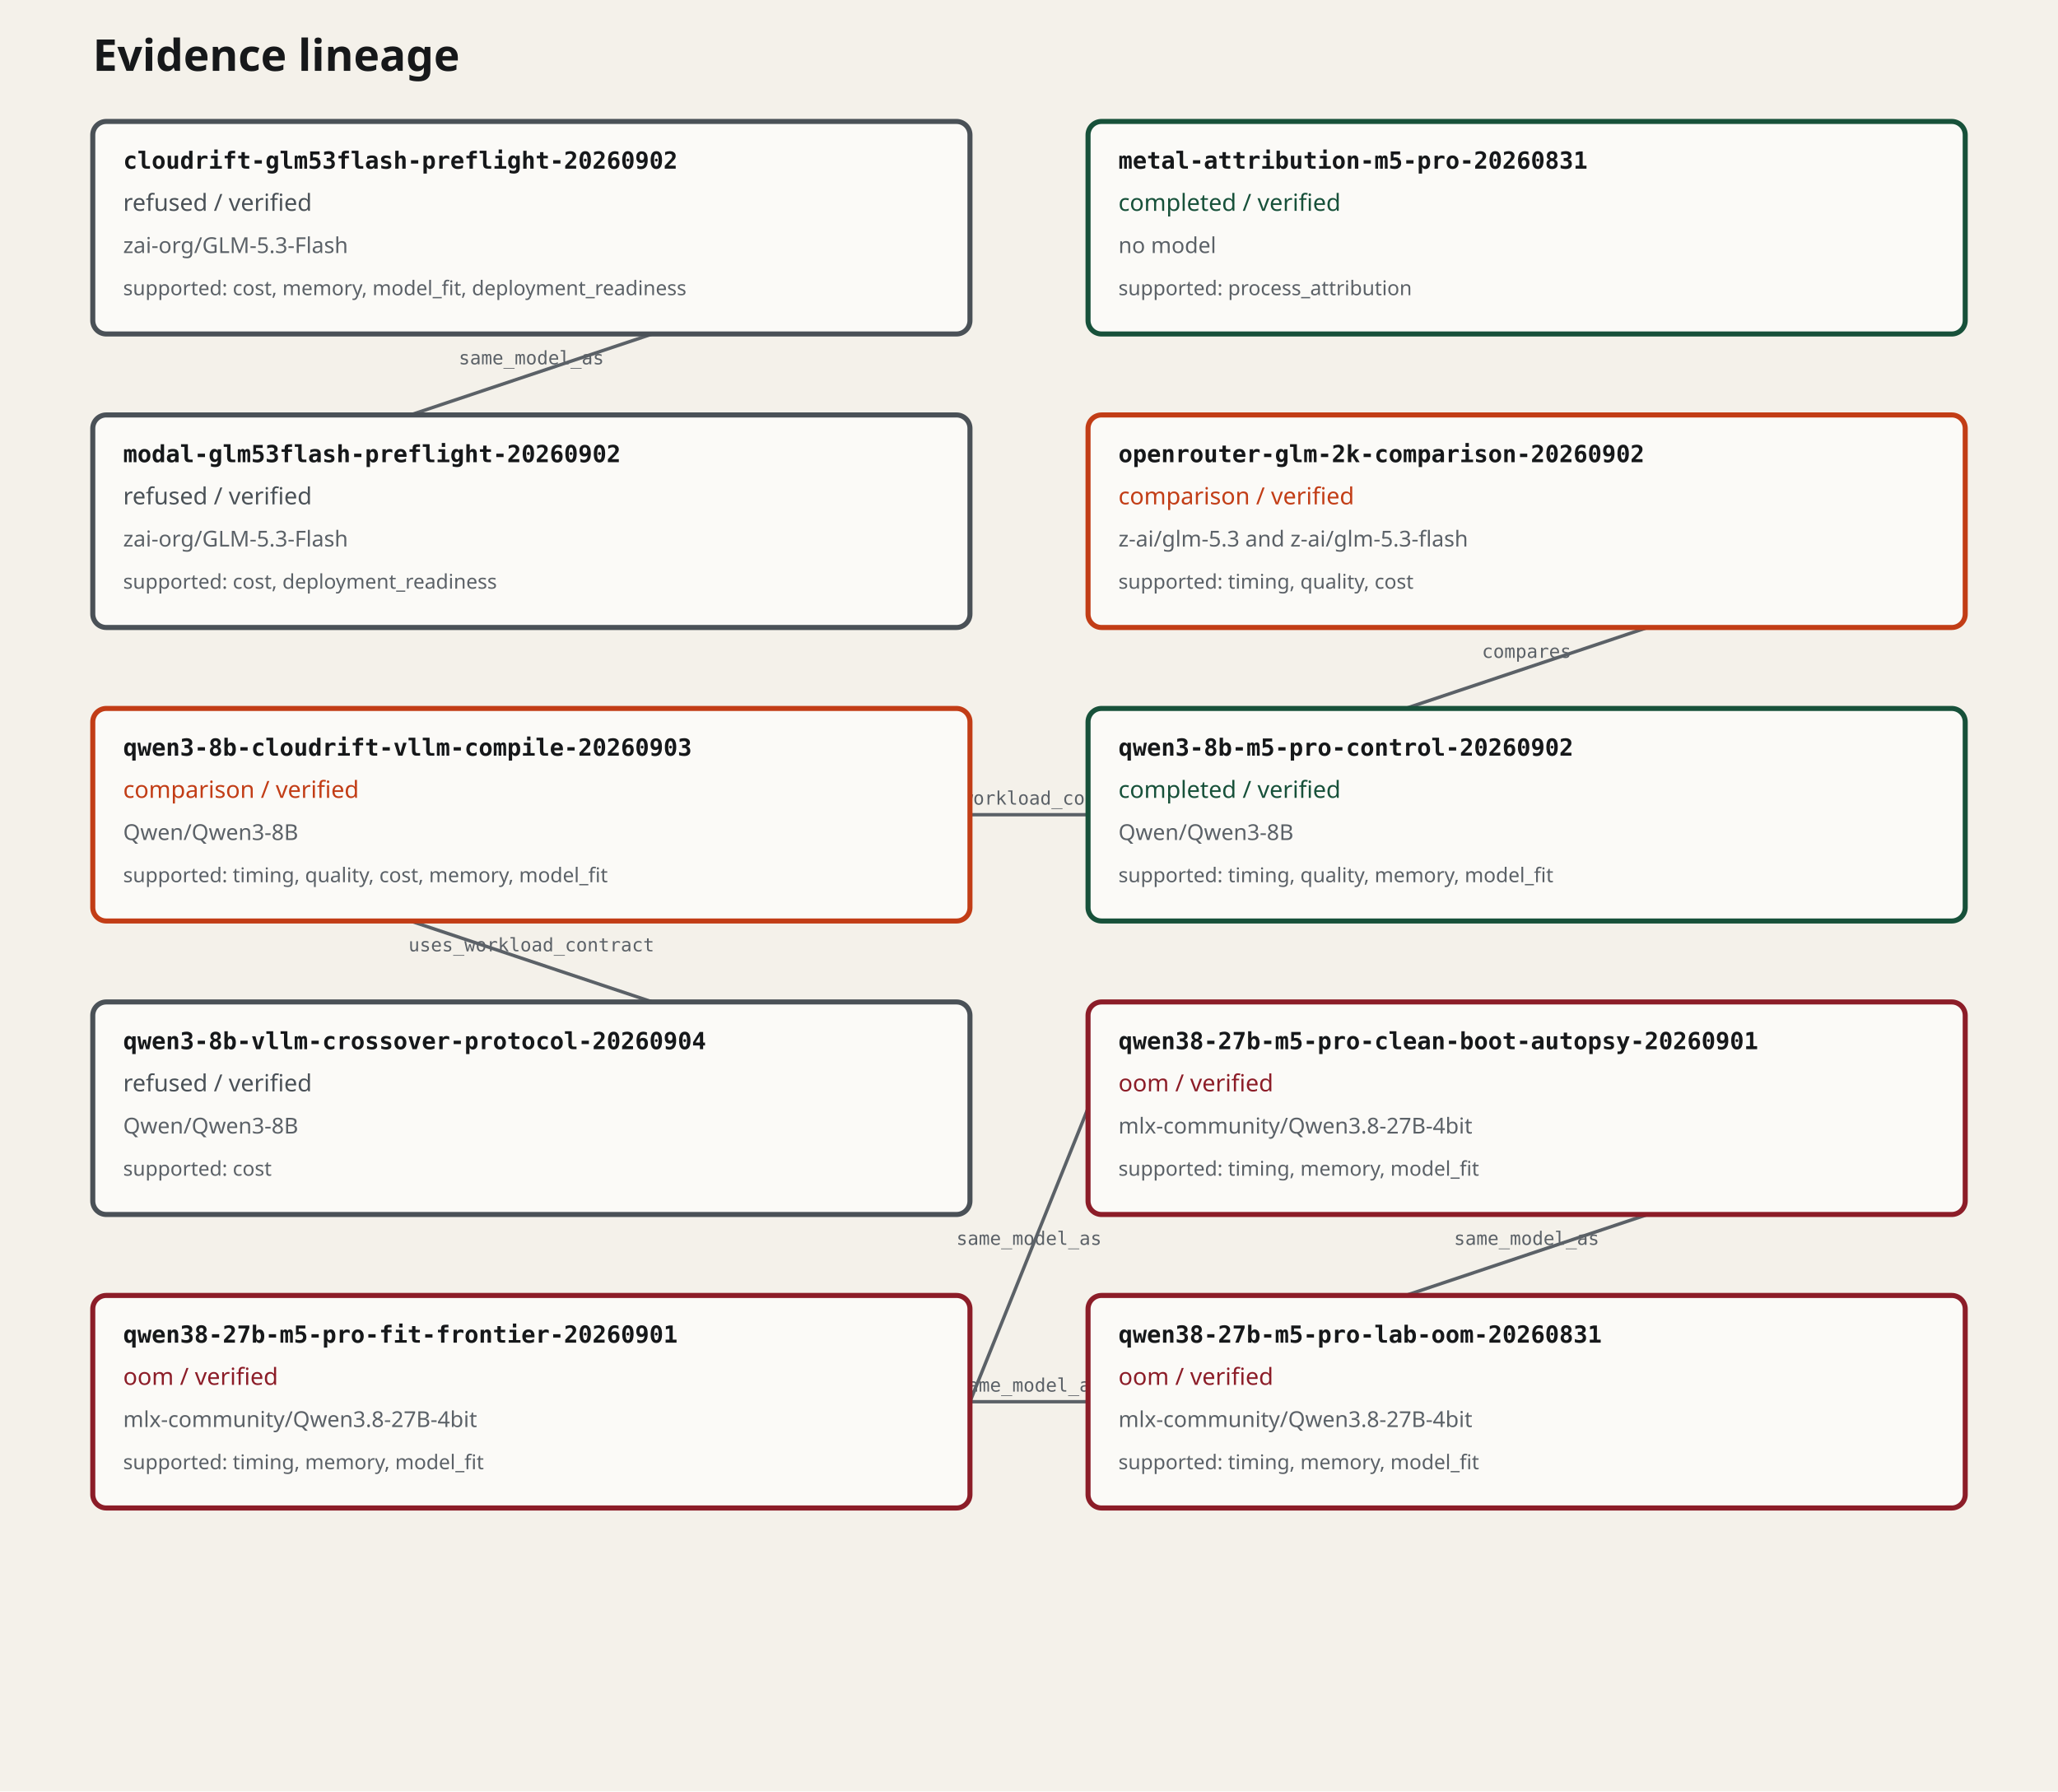
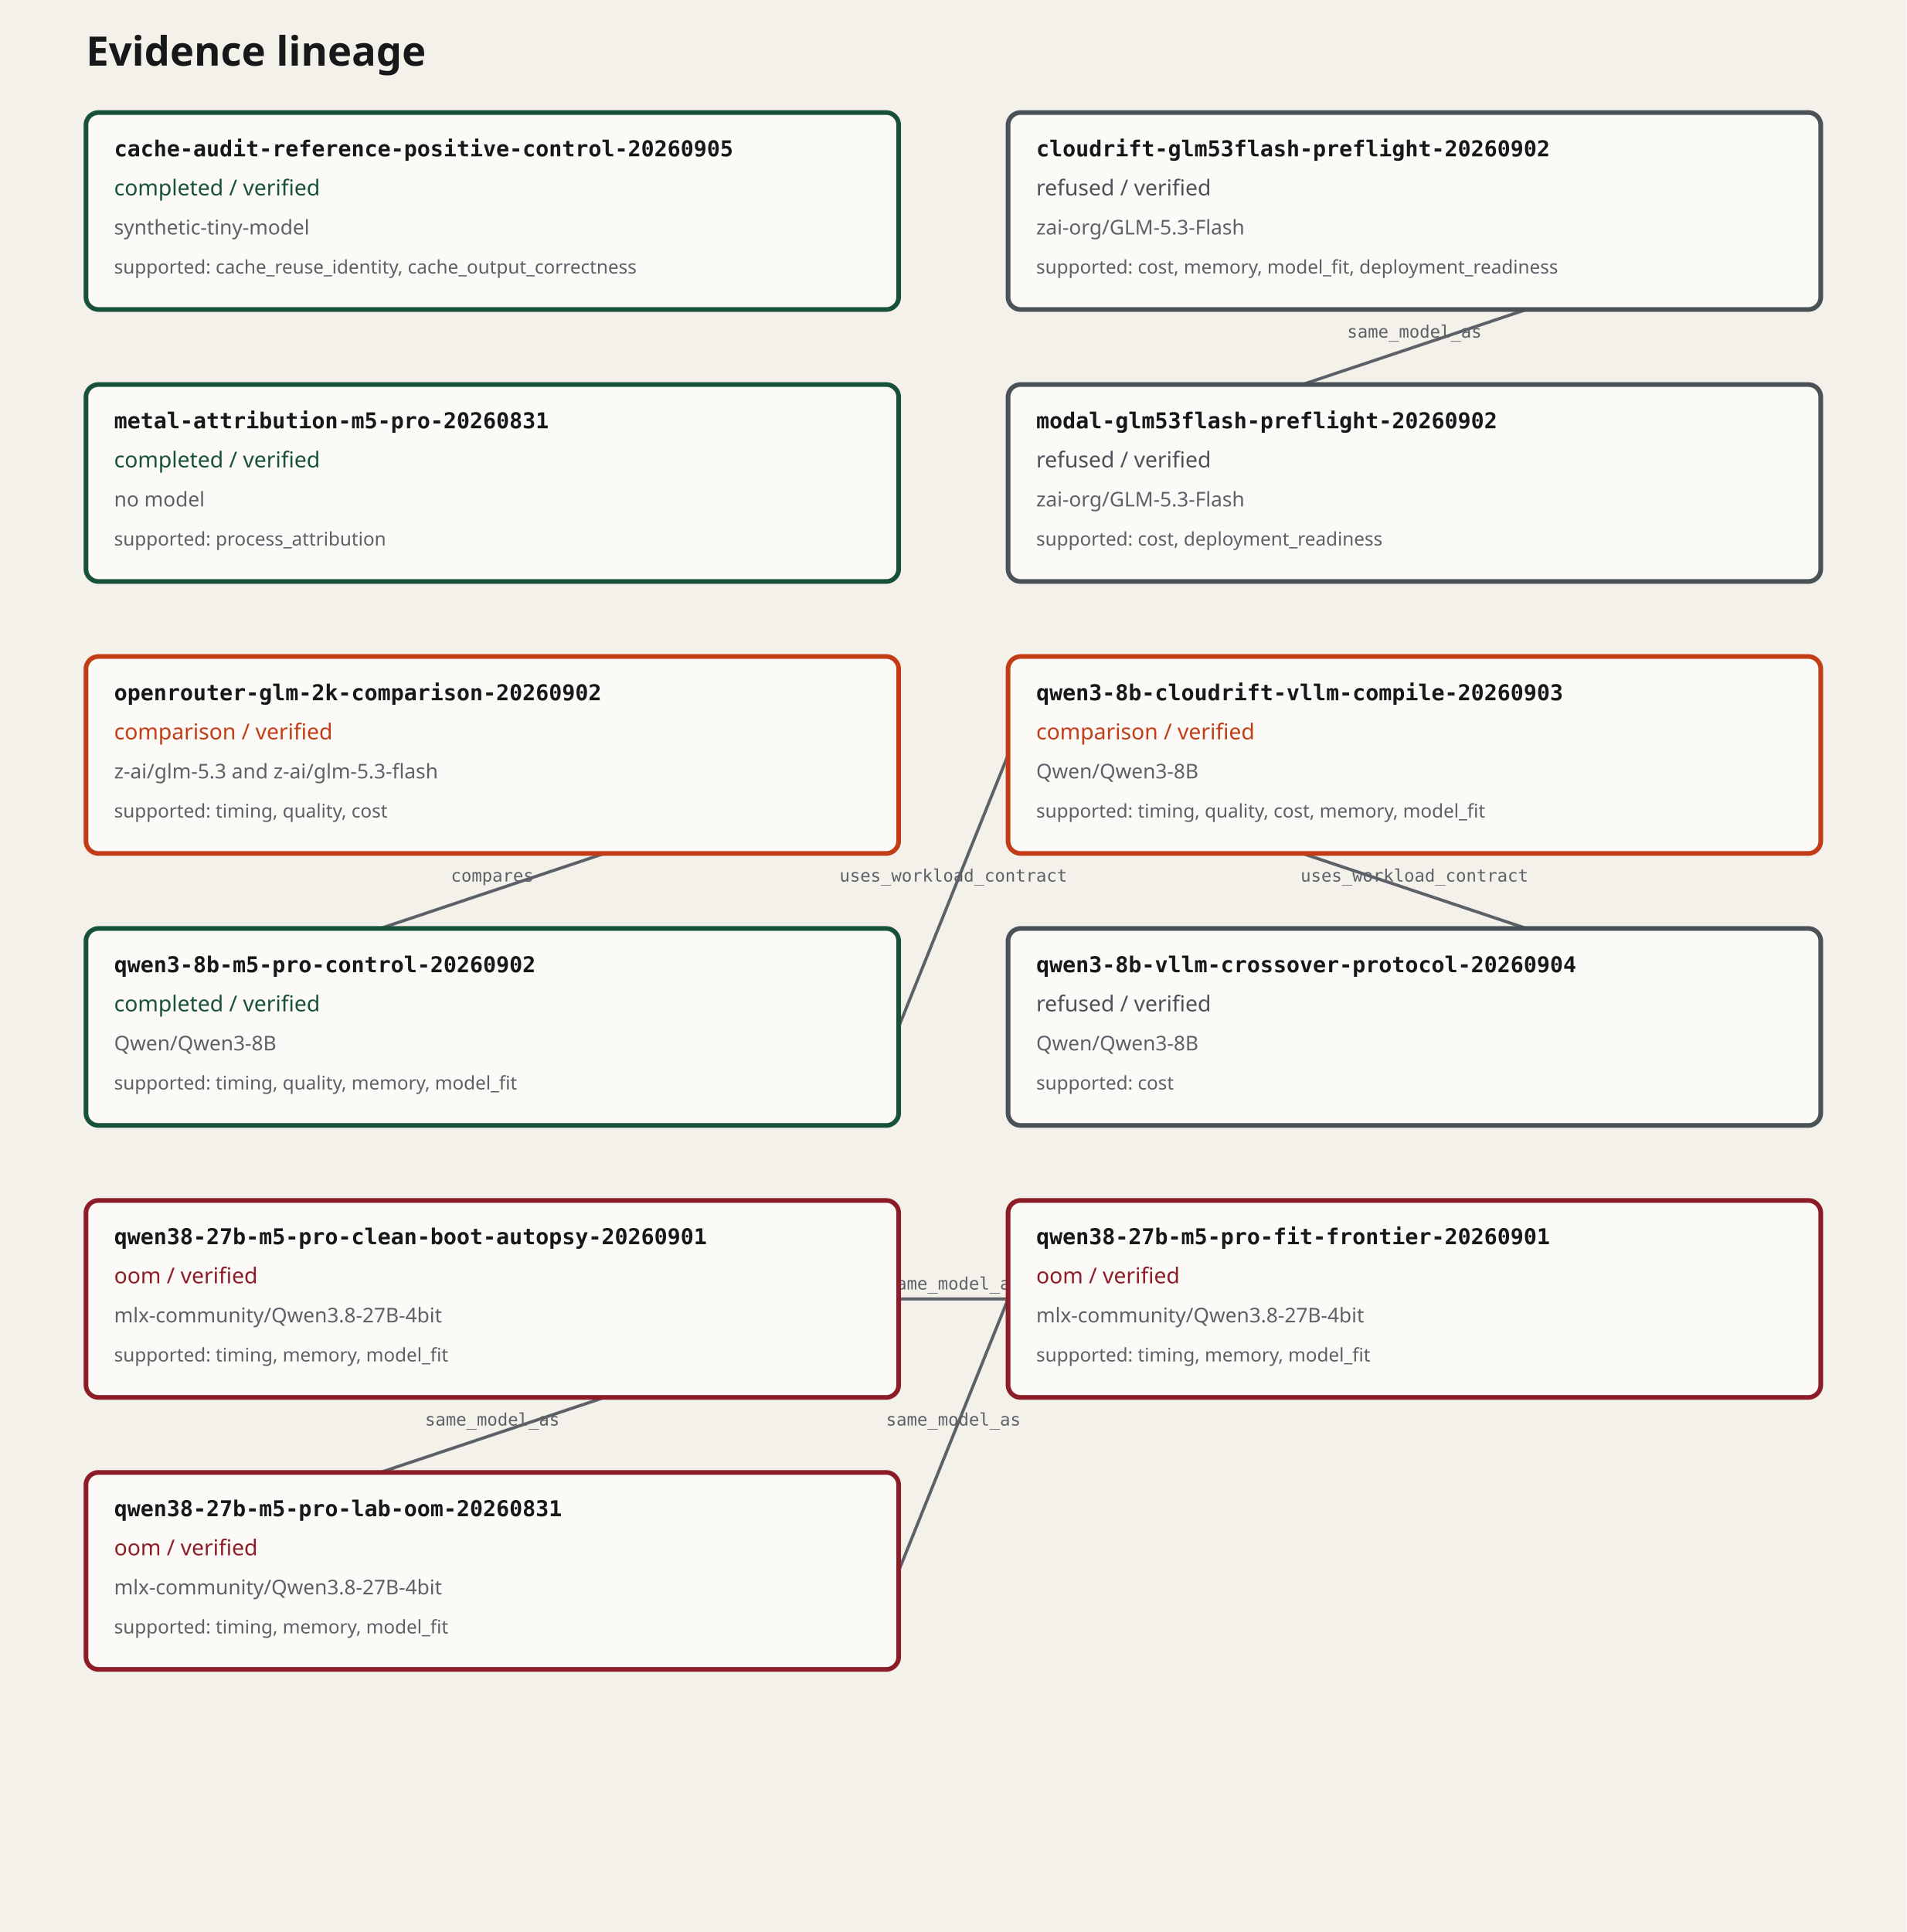
- <svg viewBox="0 0 1220 1062" role="img" aria-labelledby="title desc">
+ <svg viewBox="0 0 1220 1236" role="img" aria-labelledby="title desc">
  <rect width="100%" height="100%" fill="#f4f1ea" />
  <text x="55" y="42" fill="#16181a" font-family="system-ui,sans-serif" font-size="26" font-weight="700">Evidence lineage</text>
-   <line x1="575" y1="135" x2="55" y2="309" stroke="#5b6167" stroke-width="2" />
-   <text x="315.0" y="216.0" text-anchor="middle" fill="#5b6167" font-family="ui-monospace,monospace" font-size="11">same_model_as</text>
-   <line x1="1165" y1="309" x2="645" y2="483" stroke="#5b6167" stroke-width="2" />
-   <text x="905.0" y="390.0" text-anchor="middle" fill="#5b6167" font-family="ui-monospace,monospace" font-size="11">compares</text>
-   <line x1="575" y1="483" x2="645" y2="483" stroke="#5b6167" stroke-width="2" />
-   <text x="610.0" y="477.0" text-anchor="middle" fill="#5b6167" font-family="ui-monospace,monospace" font-size="11">uses_workload_contract</text>
-   <line x1="575" y1="657" x2="55" y2="483" stroke="#5b6167" stroke-width="2" />
-   <text x="315.0" y="564.0" text-anchor="middle" fill="#5b6167" font-family="ui-monospace,monospace" font-size="11">uses_workload_contract</text>
-   <line x1="645" y1="657" x2="575" y2="831" stroke="#5b6167" stroke-width="2" />
-   <text x="610.0" y="738.0" text-anchor="middle" fill="#5b6167" font-family="ui-monospace,monospace" font-size="11">same_model_as</text>
-   <line x1="1165" y1="657" x2="645" y2="831" stroke="#5b6167" stroke-width="2" />
-   <text x="905.0" y="738.0" text-anchor="middle" fill="#5b6167" font-family="ui-monospace,monospace" font-size="11">same_model_as</text>
+   <line x1="1165" y1="135" x2="645" y2="309" stroke="#5b6167" stroke-width="2" />
+   <text x="905.0" y="216.0" text-anchor="middle" fill="#5b6167" font-family="ui-monospace,monospace" font-size="11">same_model_as</text>
+   <line x1="575" y1="483" x2="55" y2="657" stroke="#5b6167" stroke-width="2" />
+   <text x="315.0" y="564.0" text-anchor="middle" fill="#5b6167" font-family="ui-monospace,monospace" font-size="11">compares</text>
+   <line x1="645" y1="483" x2="575" y2="657" stroke="#5b6167" stroke-width="2" />
+   <text x="610.0" y="564.0" text-anchor="middle" fill="#5b6167" font-family="ui-monospace,monospace" font-size="11">uses_workload_contract</text>
+   <line x1="1165" y1="657" x2="645" y2="483" stroke="#5b6167" stroke-width="2" />
+   <text x="905.0" y="564.0" text-anchor="middle" fill="#5b6167" font-family="ui-monospace,monospace" font-size="11">uses_workload_contract</text>
  <line x1="575" y1="831" x2="645" y2="831" stroke="#5b6167" stroke-width="2" />
  <text x="610.0" y="825.0" text-anchor="middle" fill="#5b6167" font-family="ui-monospace,monospace" font-size="11">same_model_as</text>
-   <rect x="55" y="72" width="520" height="126" rx="8" fill="#fbfaf7" stroke="#4a5157" stroke-width="3" />
-   <text x="73" y="100" fill="#16181a" font-family="ui-monospace,monospace" font-size="14" font-weight="700">cloudrift-glm53flash-preflight-20260902</text>
-   <text x="73" y="125" fill="#4a5157" font-family="system-ui,sans-serif" font-size="14">refused / verified</text>
-   <text x="73" y="150" fill="#5b6167" font-family="system-ui,sans-serif" font-size="13">zai-org/GLM-5.3-Flash</text>
-   <text x="73" y="175" fill="#5b6167" font-family="system-ui,sans-serif" font-size="12">supported: cost, memory, model_fit, deployment_readiness</text>
-   <rect x="645" y="72" width="520" height="126" rx="8" fill="#fbfaf7" stroke="#17513a" stroke-width="3" />
-   <text x="663" y="100" fill="#16181a" font-family="ui-monospace,monospace" font-size="14" font-weight="700">metal-attribution-m5-pro-20260831</text>
-   <text x="663" y="125" fill="#17513a" font-family="system-ui,sans-serif" font-size="14">completed / verified</text>
-   <text x="663" y="150" fill="#5b6167" font-family="system-ui,sans-serif" font-size="13">no model</text>
-   <text x="663" y="175" fill="#5b6167" font-family="system-ui,sans-serif" font-size="12">supported: process_attribution</text>
-   <rect x="55" y="246" width="520" height="126" rx="8" fill="#fbfaf7" stroke="#4a5157" stroke-width="3" />
-   <text x="73" y="274" fill="#16181a" font-family="ui-monospace,monospace" font-size="14" font-weight="700">modal-glm53flash-preflight-20260902</text>
-   <text x="73" y="299" fill="#4a5157" font-family="system-ui,sans-serif" font-size="14">refused / verified</text>
-   <text x="73" y="324" fill="#5b6167" font-family="system-ui,sans-serif" font-size="13">zai-org/GLM-5.3-Flash</text>
-   <text x="73" y="349" fill="#5b6167" font-family="system-ui,sans-serif" font-size="12">supported: cost, deployment_readiness</text>
-   <rect x="645" y="246" width="520" height="126" rx="8" fill="#fbfaf7" stroke="#c23d16" stroke-width="3" />
-   <text x="663" y="274" fill="#16181a" font-family="ui-monospace,monospace" font-size="14" font-weight="700">openrouter-glm-2k-comparison-20260902</text>
-   <text x="663" y="299" fill="#c23d16" font-family="system-ui,sans-serif" font-size="14">comparison / verified</text>
-   <text x="663" y="324" fill="#5b6167" font-family="system-ui,sans-serif" font-size="13">z-ai/glm-5.3 and z-ai/glm-5.3-flash</text>
-   <text x="663" y="349" fill="#5b6167" font-family="system-ui,sans-serif" font-size="12">supported: timing, quality, cost</text>
+   <line x1="575" y1="831" x2="55" y2="1005" stroke="#5b6167" stroke-width="2" />
+   <text x="315.0" y="912.0" text-anchor="middle" fill="#5b6167" font-family="ui-monospace,monospace" font-size="11">same_model_as</text>
+   <line x1="645" y1="831" x2="575" y2="1005" stroke="#5b6167" stroke-width="2" />
+   <text x="610.0" y="912.0" text-anchor="middle" fill="#5b6167" font-family="ui-monospace,monospace" font-size="11">same_model_as</text>
+   <rect x="55" y="72" width="520" height="126" rx="8" fill="#fbfaf7" stroke="#17513a" stroke-width="3" />
+   <text x="73" y="100" fill="#16181a" font-family="ui-monospace,monospace" font-size="14" font-weight="700">cache-audit-reference-positive-control-20260905</text>
+   <text x="73" y="125" fill="#17513a" font-family="system-ui,sans-serif" font-size="14">completed / verified</text>
+   <text x="73" y="150" fill="#5b6167" font-family="system-ui,sans-serif" font-size="13">synthetic-tiny-model</text>
+   <text x="73" y="175" fill="#5b6167" font-family="system-ui,sans-serif" font-size="12">supported: cache_reuse_identity, cache_output_correctness</text>
+   <rect x="645" y="72" width="520" height="126" rx="8" fill="#fbfaf7" stroke="#4a5157" stroke-width="3" />
+   <text x="663" y="100" fill="#16181a" font-family="ui-monospace,monospace" font-size="14" font-weight="700">cloudrift-glm53flash-preflight-20260902</text>
+   <text x="663" y="125" fill="#4a5157" font-family="system-ui,sans-serif" font-size="14">refused / verified</text>
+   <text x="663" y="150" fill="#5b6167" font-family="system-ui,sans-serif" font-size="13">zai-org/GLM-5.3-Flash</text>
+   <text x="663" y="175" fill="#5b6167" font-family="system-ui,sans-serif" font-size="12">supported: cost, memory, model_fit, deployment_readiness</text>
+   <rect x="55" y="246" width="520" height="126" rx="8" fill="#fbfaf7" stroke="#17513a" stroke-width="3" />
+   <text x="73" y="274" fill="#16181a" font-family="ui-monospace,monospace" font-size="14" font-weight="700">metal-attribution-m5-pro-20260831</text>
+   <text x="73" y="299" fill="#17513a" font-family="system-ui,sans-serif" font-size="14">completed / verified</text>
+   <text x="73" y="324" fill="#5b6167" font-family="system-ui,sans-serif" font-size="13">no model</text>
+   <text x="73" y="349" fill="#5b6167" font-family="system-ui,sans-serif" font-size="12">supported: process_attribution</text>
+   <rect x="645" y="246" width="520" height="126" rx="8" fill="#fbfaf7" stroke="#4a5157" stroke-width="3" />
+   <text x="663" y="274" fill="#16181a" font-family="ui-monospace,monospace" font-size="14" font-weight="700">modal-glm53flash-preflight-20260902</text>
+   <text x="663" y="299" fill="#4a5157" font-family="system-ui,sans-serif" font-size="14">refused / verified</text>
+   <text x="663" y="324" fill="#5b6167" font-family="system-ui,sans-serif" font-size="13">zai-org/GLM-5.3-Flash</text>
+   <text x="663" y="349" fill="#5b6167" font-family="system-ui,sans-serif" font-size="12">supported: cost, deployment_readiness</text>
  <rect x="55" y="420" width="520" height="126" rx="8" fill="#fbfaf7" stroke="#c23d16" stroke-width="3" />
-   <text x="73" y="448" fill="#16181a" font-family="ui-monospace,monospace" font-size="14" font-weight="700">qwen3-8b-cloudrift-vllm-compile-20260903</text>
+   <text x="73" y="448" fill="#16181a" font-family="ui-monospace,monospace" font-size="14" font-weight="700">openrouter-glm-2k-comparison-20260902</text>
  <text x="73" y="473" fill="#c23d16" font-family="system-ui,sans-serif" font-size="14">comparison / verified</text>
-   <text x="73" y="498" fill="#5b6167" font-family="system-ui,sans-serif" font-size="13">Qwen/Qwen3-8B</text>
-   <text x="73" y="523" fill="#5b6167" font-family="system-ui,sans-serif" font-size="12">supported: timing, quality, cost, memory, model_fit</text>
-   <rect x="645" y="420" width="520" height="126" rx="8" fill="#fbfaf7" stroke="#17513a" stroke-width="3" />
-   <text x="663" y="448" fill="#16181a" font-family="ui-monospace,monospace" font-size="14" font-weight="700">qwen3-8b-m5-pro-control-20260902</text>
-   <text x="663" y="473" fill="#17513a" font-family="system-ui,sans-serif" font-size="14">completed / verified</text>
+   <text x="73" y="498" fill="#5b6167" font-family="system-ui,sans-serif" font-size="13">z-ai/glm-5.3 and z-ai/glm-5.3-flash</text>
+   <text x="73" y="523" fill="#5b6167" font-family="system-ui,sans-serif" font-size="12">supported: timing, quality, cost</text>
+   <rect x="645" y="420" width="520" height="126" rx="8" fill="#fbfaf7" stroke="#c23d16" stroke-width="3" />
+   <text x="663" y="448" fill="#16181a" font-family="ui-monospace,monospace" font-size="14" font-weight="700">qwen3-8b-cloudrift-vllm-compile-20260903</text>
+   <text x="663" y="473" fill="#c23d16" font-family="system-ui,sans-serif" font-size="14">comparison / verified</text>
  <text x="663" y="498" fill="#5b6167" font-family="system-ui,sans-serif" font-size="13">Qwen/Qwen3-8B</text>
-   <text x="663" y="523" fill="#5b6167" font-family="system-ui,sans-serif" font-size="12">supported: timing, quality, memory, model_fit</text>
-   <rect x="55" y="594" width="520" height="126" rx="8" fill="#fbfaf7" stroke="#4a5157" stroke-width="3" />
-   <text x="73" y="622" fill="#16181a" font-family="ui-monospace,monospace" font-size="14" font-weight="700">qwen3-8b-vllm-crossover-protocol-20260904</text>
-   <text x="73" y="647" fill="#4a5157" font-family="system-ui,sans-serif" font-size="14">refused / verified</text>
+   <text x="663" y="523" fill="#5b6167" font-family="system-ui,sans-serif" font-size="12">supported: timing, quality, cost, memory, model_fit</text>
+   <rect x="55" y="594" width="520" height="126" rx="8" fill="#fbfaf7" stroke="#17513a" stroke-width="3" />
+   <text x="73" y="622" fill="#16181a" font-family="ui-monospace,monospace" font-size="14" font-weight="700">qwen3-8b-m5-pro-control-20260902</text>
+   <text x="73" y="647" fill="#17513a" font-family="system-ui,sans-serif" font-size="14">completed / verified</text>
  <text x="73" y="672" fill="#5b6167" font-family="system-ui,sans-serif" font-size="13">Qwen/Qwen3-8B</text>
-   <text x="73" y="697" fill="#5b6167" font-family="system-ui,sans-serif" font-size="12">supported: cost</text>
-   <rect x="645" y="594" width="520" height="126" rx="8" fill="#fbfaf7" stroke="#8c1d28" stroke-width="3" />
-   <text x="663" y="622" fill="#16181a" font-family="ui-monospace,monospace" font-size="14" font-weight="700">qwen38-27b-m5-pro-clean-boot-autopsy-20260901</text>
-   <text x="663" y="647" fill="#8c1d28" font-family="system-ui,sans-serif" font-size="14">oom / verified</text>
-   <text x="663" y="672" fill="#5b6167" font-family="system-ui,sans-serif" font-size="13">mlx-community/Qwen3.8-27B-4bit</text>
-   <text x="663" y="697" fill="#5b6167" font-family="system-ui,sans-serif" font-size="12">supported: timing, memory, model_fit</text>
+   <text x="73" y="697" fill="#5b6167" font-family="system-ui,sans-serif" font-size="12">supported: timing, quality, memory, model_fit</text>
+   <rect x="645" y="594" width="520" height="126" rx="8" fill="#fbfaf7" stroke="#4a5157" stroke-width="3" />
+   <text x="663" y="622" fill="#16181a" font-family="ui-monospace,monospace" font-size="14" font-weight="700">qwen3-8b-vllm-crossover-protocol-20260904</text>
+   <text x="663" y="647" fill="#4a5157" font-family="system-ui,sans-serif" font-size="14">refused / verified</text>
+   <text x="663" y="672" fill="#5b6167" font-family="system-ui,sans-serif" font-size="13">Qwen/Qwen3-8B</text>
+   <text x="663" y="697" fill="#5b6167" font-family="system-ui,sans-serif" font-size="12">supported: cost</text>
  <rect x="55" y="768" width="520" height="126" rx="8" fill="#fbfaf7" stroke="#8c1d28" stroke-width="3" />
-   <text x="73" y="796" fill="#16181a" font-family="ui-monospace,monospace" font-size="14" font-weight="700">qwen38-27b-m5-pro-fit-frontier-20260901</text>
+   <text x="73" y="796" fill="#16181a" font-family="ui-monospace,monospace" font-size="14" font-weight="700">qwen38-27b-m5-pro-clean-boot-autopsy-20260901</text>
  <text x="73" y="821" fill="#8c1d28" font-family="system-ui,sans-serif" font-size="14">oom / verified</text>
  <text x="73" y="846" fill="#5b6167" font-family="system-ui,sans-serif" font-size="13">mlx-community/Qwen3.8-27B-4bit</text>
  <text x="73" y="871" fill="#5b6167" font-family="system-ui,sans-serif" font-size="12">supported: timing, memory, model_fit</text>
  <rect x="645" y="768" width="520" height="126" rx="8" fill="#fbfaf7" stroke="#8c1d28" stroke-width="3" />
-   <text x="663" y="796" fill="#16181a" font-family="ui-monospace,monospace" font-size="14" font-weight="700">qwen38-27b-m5-pro-lab-oom-20260831</text>
+   <text x="663" y="796" fill="#16181a" font-family="ui-monospace,monospace" font-size="14" font-weight="700">qwen38-27b-m5-pro-fit-frontier-20260901</text>
  <text x="663" y="821" fill="#8c1d28" font-family="system-ui,sans-serif" font-size="14">oom / verified</text>
  <text x="663" y="846" fill="#5b6167" font-family="system-ui,sans-serif" font-size="13">mlx-community/Qwen3.8-27B-4bit</text>
  <text x="663" y="871" fill="#5b6167" font-family="system-ui,sans-serif" font-size="12">supported: timing, memory, model_fit</text>
+   <rect x="55" y="942" width="520" height="126" rx="8" fill="#fbfaf7" stroke="#8c1d28" stroke-width="3" />
+   <text x="73" y="970" fill="#16181a" font-family="ui-monospace,monospace" font-size="14" font-weight="700">qwen38-27b-m5-pro-lab-oom-20260831</text>
+   <text x="73" y="995" fill="#8c1d28" font-family="system-ui,sans-serif" font-size="14">oom / verified</text>
+   <text x="73" y="1020" fill="#5b6167" font-family="system-ui,sans-serif" font-size="13">mlx-community/Qwen3.8-27B-4bit</text>
+   <text x="73" y="1045" fill="#5b6167" font-family="system-ui,sans-serif" font-size="12">supported: timing, memory, model_fit</text>
</svg>
